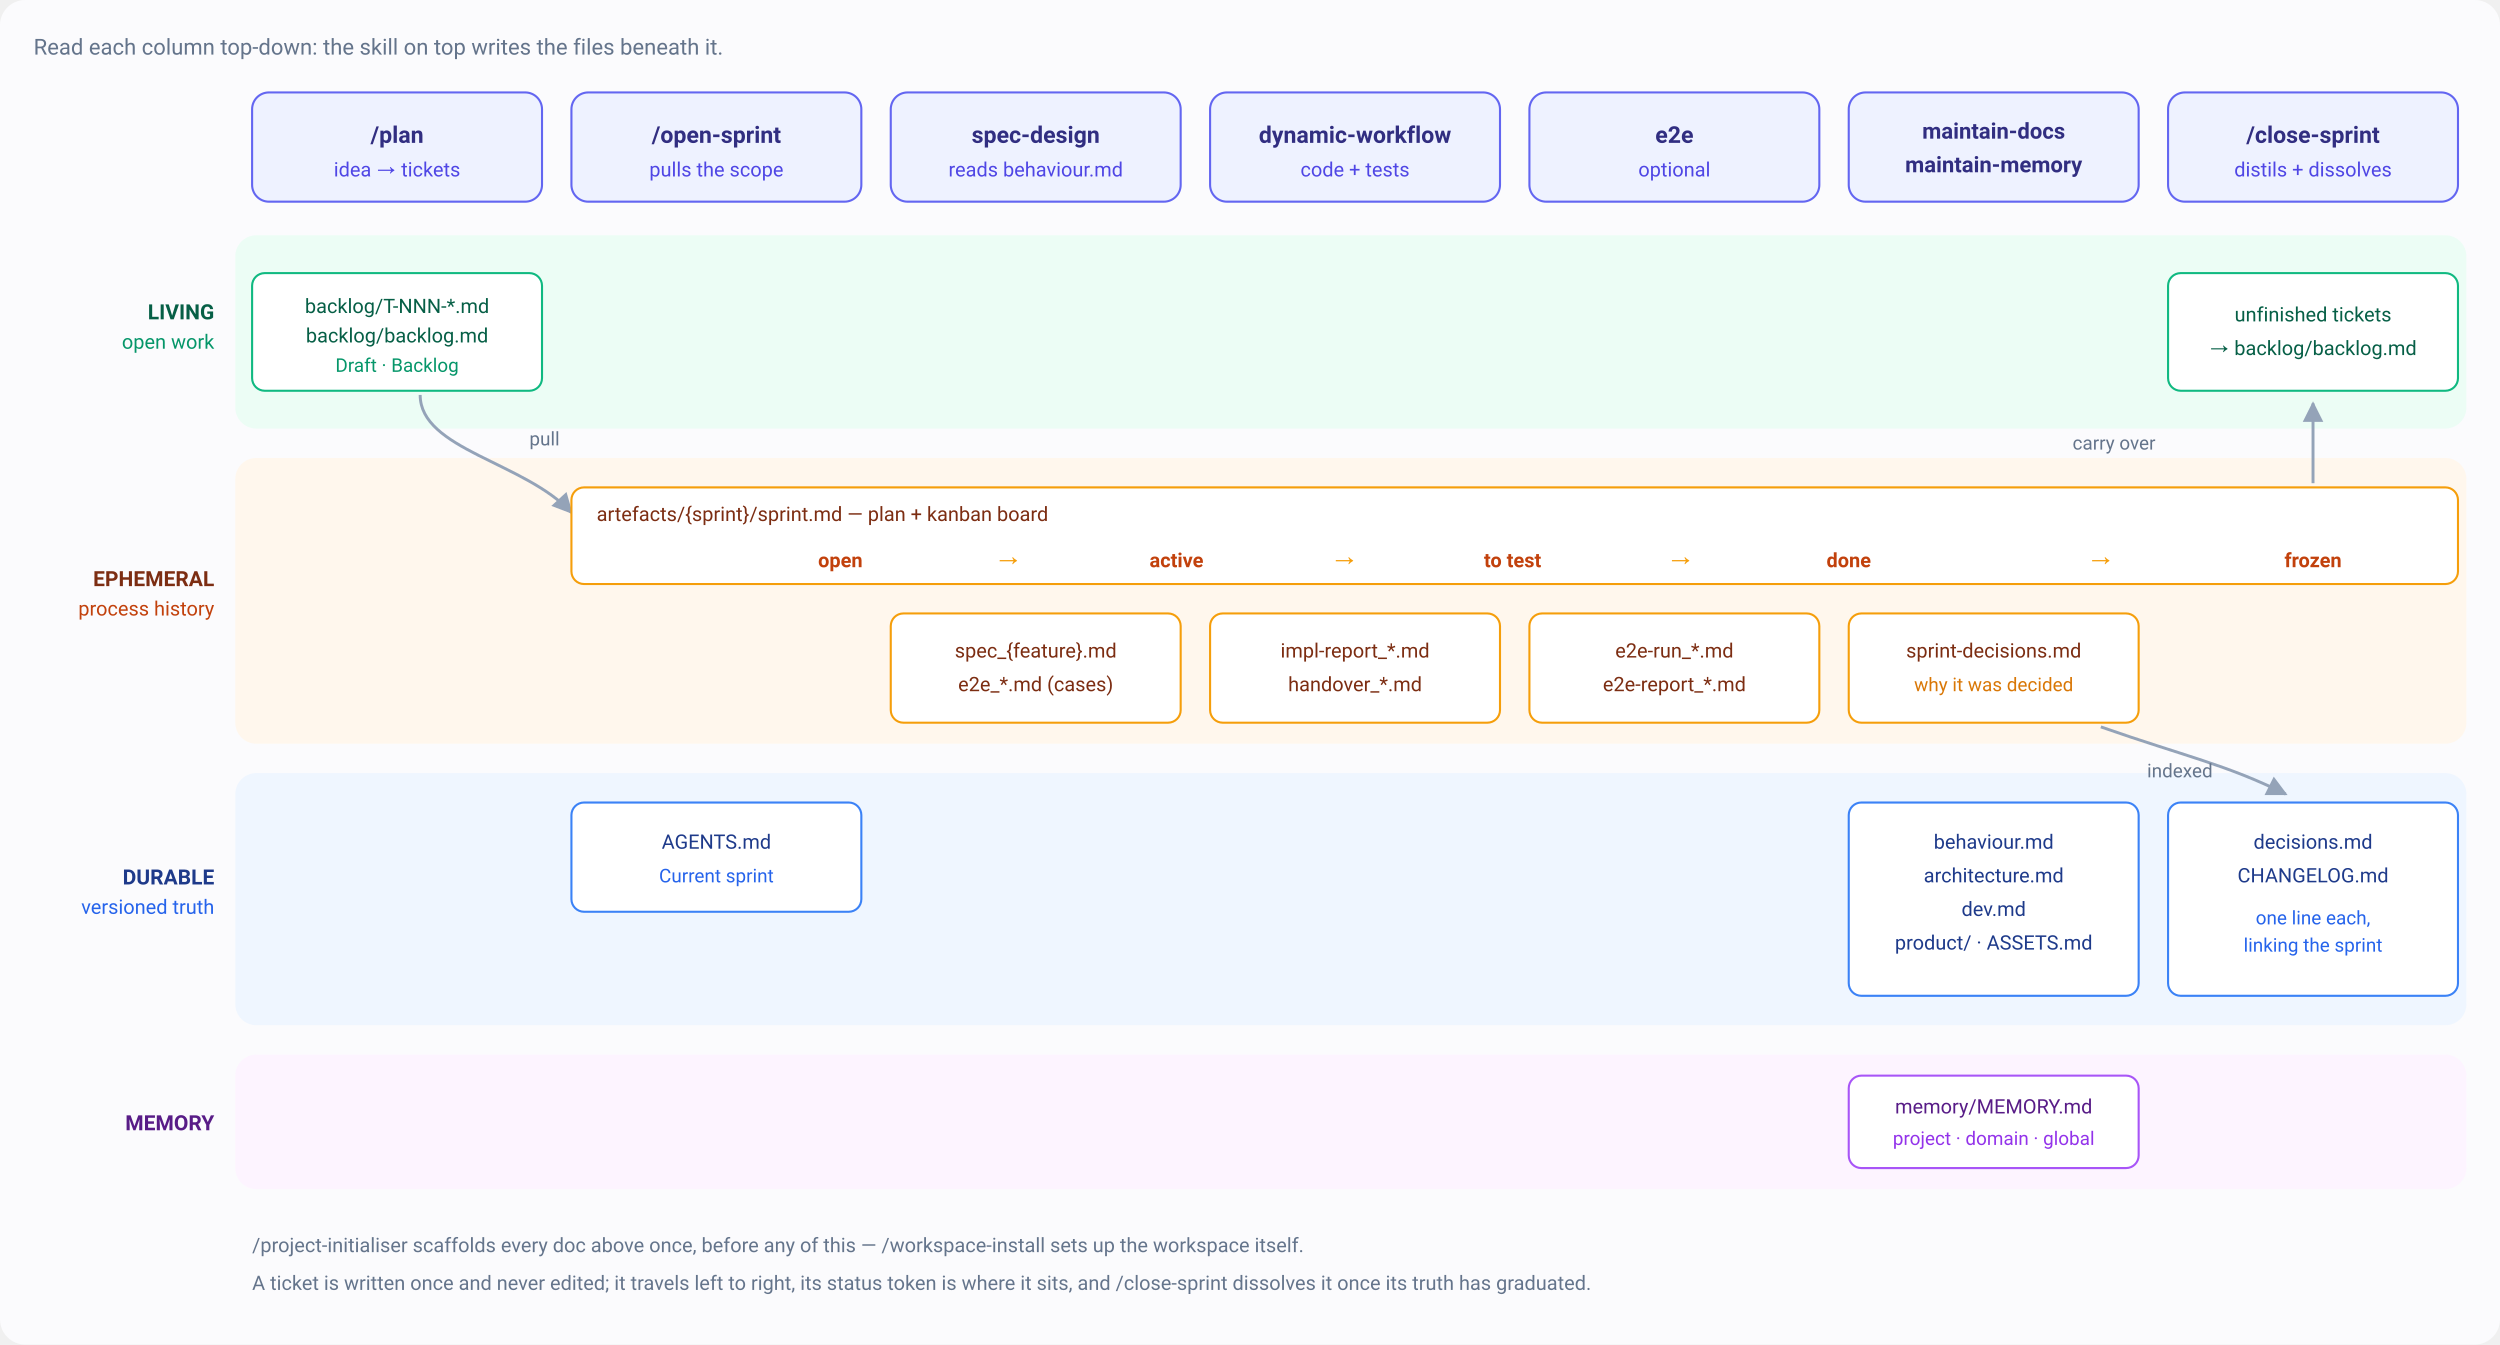
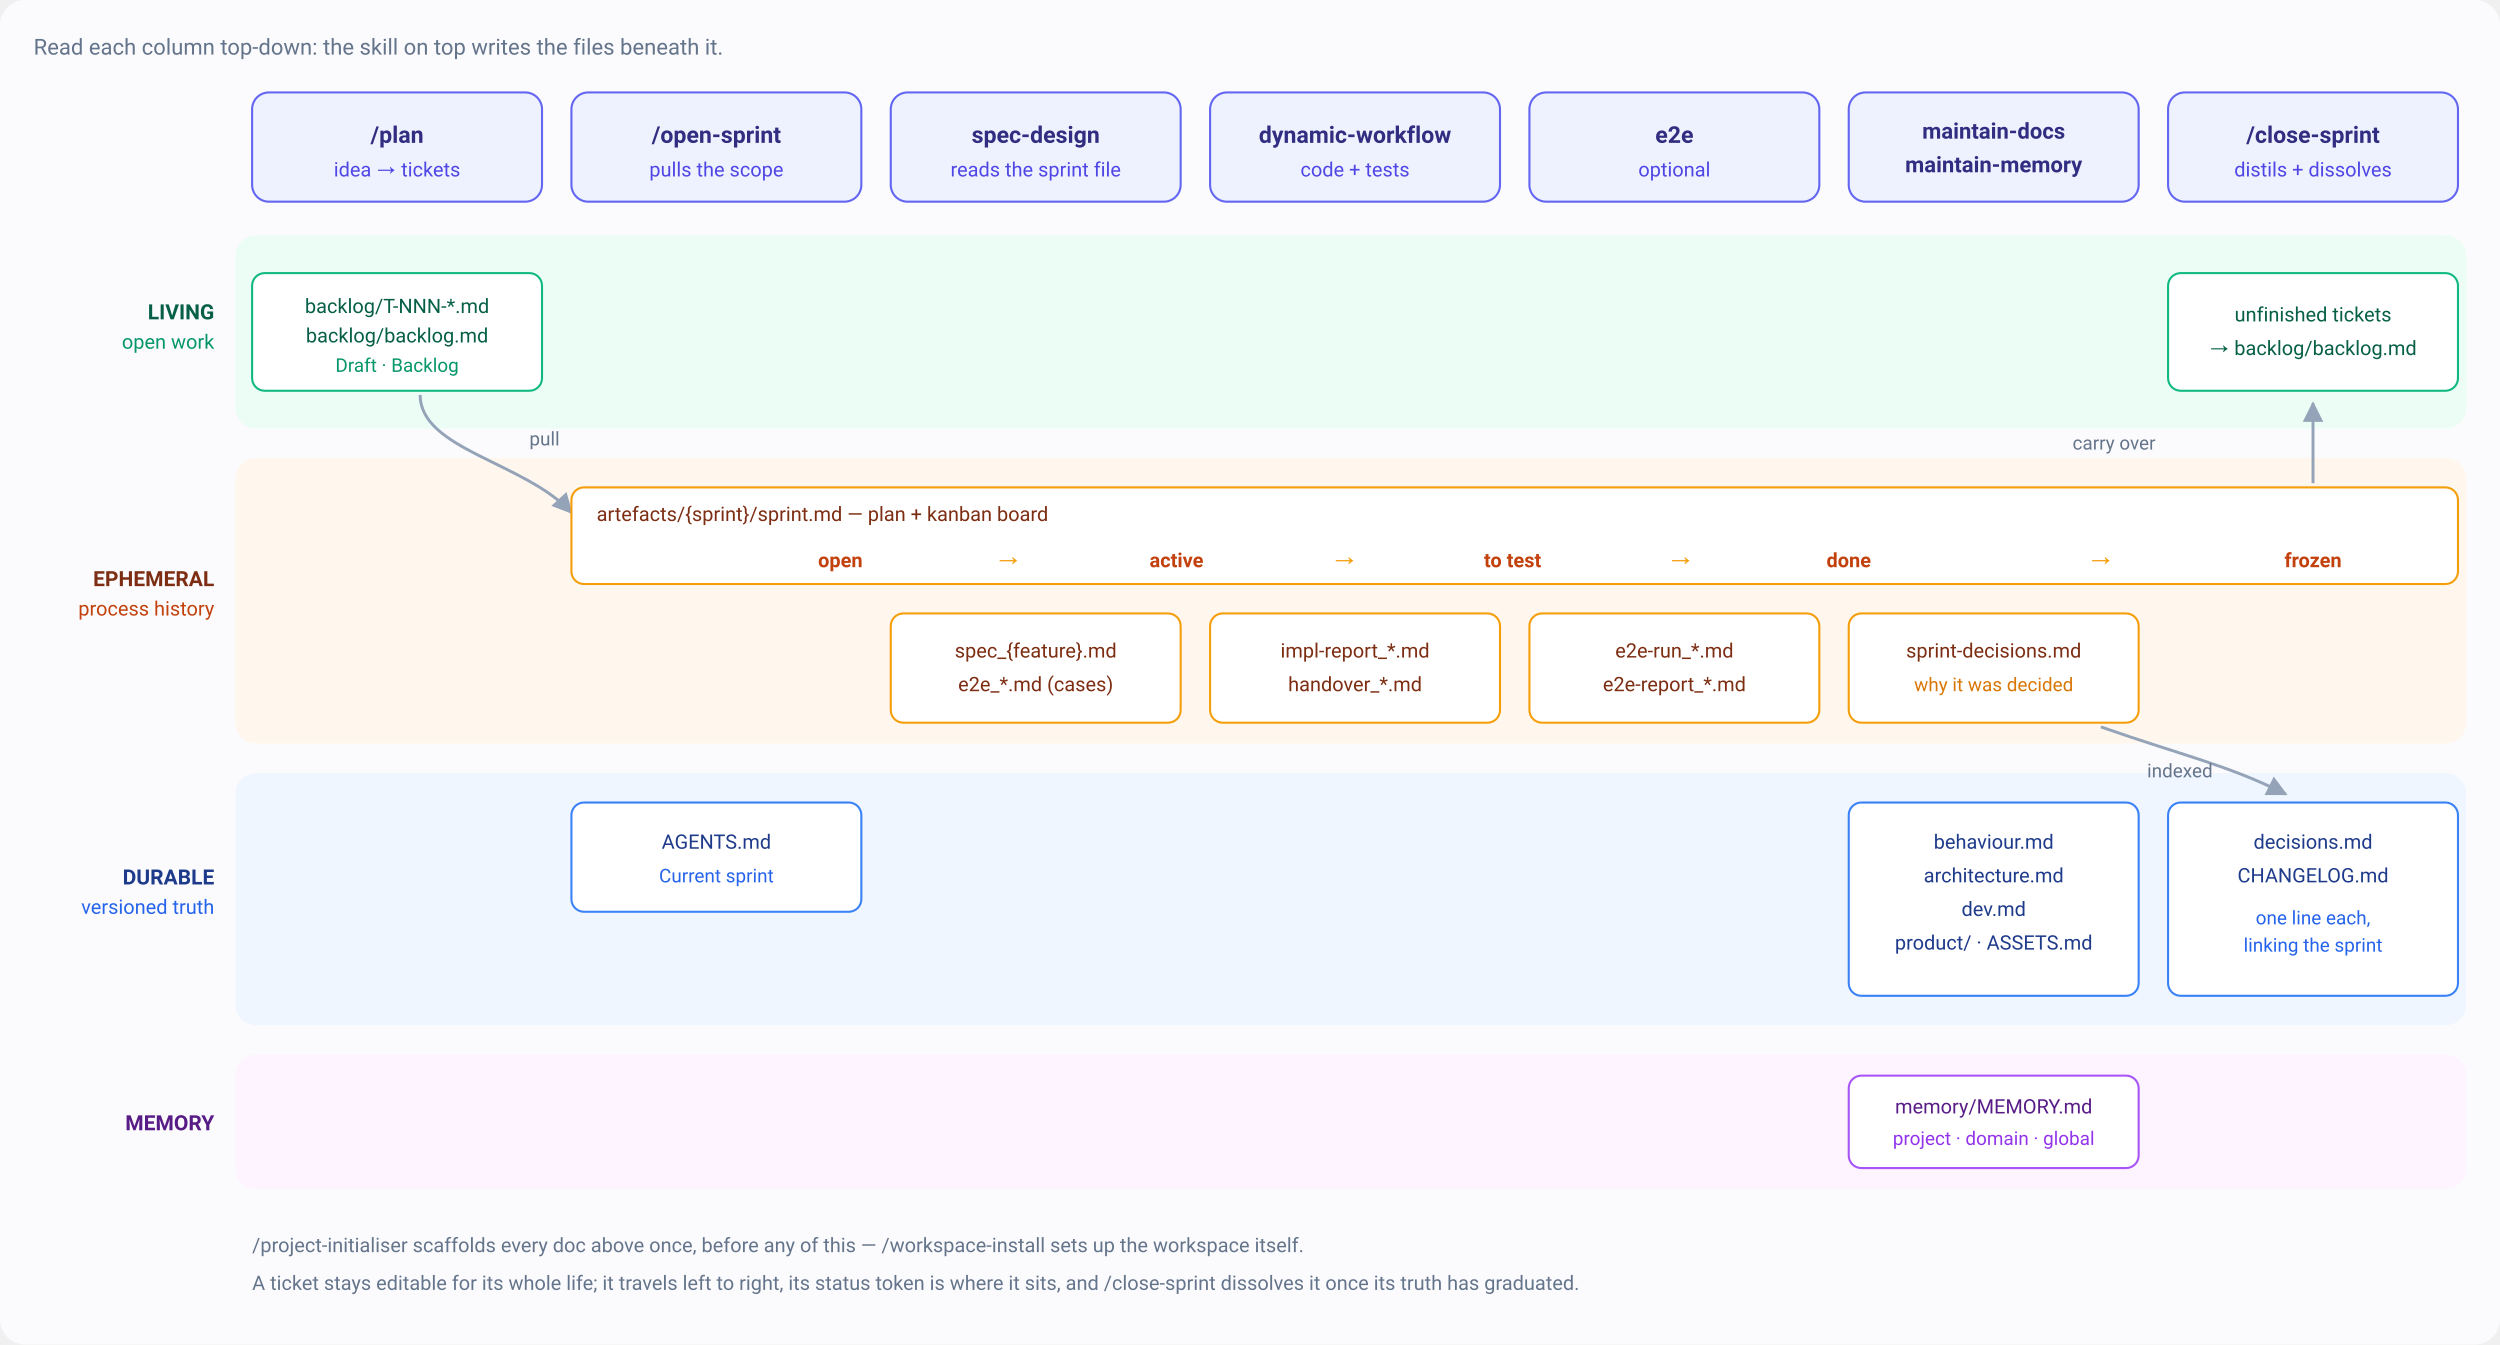
<svg xmlns="http://www.w3.org/2000/svg" viewBox="0 0 1190 640" font-family="ui-sans-serif, system-ui, -apple-system, 'Segoe UI', Roboto, Helvetica, Arial, sans-serif">
  <defs>
    <marker id="a2" viewBox="0 0 10 10" refX="9" refY="5" markerWidth="7" markerHeight="7" orient="auto-start-reverse">
      <path d="M0,0 L10,5 L0,10 z" fill="#94a3b8" />
    </marker>
  </defs>
  <rect x="0" y="0" width="1190" height="640" rx="12" fill="#fbfbfd" />
  <text x="16" y="26" font-size="10.5" fill="#64748b">Read each column top-down: the skill on top writes the files beneath it.</text>
  <rect x="112" y="112" width="1062" height="92" rx="10" fill="#ecfdf5" />
  <rect x="112" y="218" width="1062" height="136" rx="10" fill="#fff7ed" />
  <rect x="112" y="368" width="1062" height="120" rx="10" fill="#eff6ff" />
  <rect x="112" y="502" width="1062" height="64" rx="10" fill="#fdf4ff" />
  <text x="102" y="152" text-anchor="end" font-size="10" font-weight="700" fill="#065f46">LIVING</text>
  <text x="102" y="166" text-anchor="end" font-size="9.5" fill="#059669">open work</text>
  <text x="102" y="279" text-anchor="end" font-size="10" font-weight="700" fill="#7c2d12">EPHEMERAL</text>
  <text x="102" y="293" text-anchor="end" font-size="9.5" fill="#c2410c">process history</text>
  <text x="102" y="421" text-anchor="end" font-size="10" font-weight="700" fill="#1e3a8a">DURABLE</text>
  <text x="102" y="435" text-anchor="end" font-size="9.5" fill="#2563eb">versioned truth</text>
  <text x="102" y="538" text-anchor="end" font-size="10" font-weight="700" fill="#581c87">MEMORY</text>
  <g>
    <rect x="120" y="44" width="138" height="52" rx="8" fill="#eef2ff" stroke="#6366f1" />
    <text x="189" y="68" text-anchor="middle" font-size="11" font-weight="600" fill="#312e81">/plan</text>
    <text x="189" y="84" text-anchor="middle" font-size="9.5" fill="#4f46e5">idea → tickets</text>
    <rect x="272" y="44" width="138" height="52" rx="8" fill="#eef2ff" stroke="#6366f1" />
    <text x="341" y="68" text-anchor="middle" font-size="11" font-weight="600" fill="#312e81">/open-sprint</text>
    <text x="341" y="84" text-anchor="middle" font-size="9.5" fill="#4f46e5">pulls the scope</text>
    <rect x="424" y="44" width="138" height="52" rx="8" fill="#eef2ff" stroke="#6366f1" />
    <text x="493" y="68" text-anchor="middle" font-size="11" font-weight="600" fill="#312e81">spec-design</text>
-     <text x="493" y="84" text-anchor="middle" font-size="9.5" fill="#4f46e5">reads behaviour.md</text>
+     <text x="493" y="84" text-anchor="middle" font-size="9.5" fill="#4f46e5">reads the sprint file</text>
    <rect x="576" y="44" width="138" height="52" rx="8" fill="#eef2ff" stroke="#6366f1" />
    <text x="645" y="68" text-anchor="middle" font-size="11" font-weight="600" fill="#312e81">dynamic-workflow</text>
    <text x="645" y="84" text-anchor="middle" font-size="9.5" fill="#4f46e5">code + tests</text>
    <rect x="728" y="44" width="138" height="52" rx="8" fill="#eef2ff" stroke="#6366f1" />
    <text x="797" y="68" text-anchor="middle" font-size="11" font-weight="600" fill="#312e81">e2e</text>
    <text x="797" y="84" text-anchor="middle" font-size="9.5" fill="#4f46e5">optional</text>
    <rect x="880" y="44" width="138" height="52" rx="8" fill="#eef2ff" stroke="#6366f1" />
    <text x="949" y="66" text-anchor="middle" font-size="10.5" font-weight="600" fill="#312e81">maintain-docs</text>
    <text x="949" y="82" text-anchor="middle" font-size="10.5" font-weight="600" fill="#312e81">maintain-memory</text>
    <rect x="1032" y="44" width="138" height="52" rx="8" fill="#eef2ff" stroke="#6366f1" />
    <text x="1101" y="68" text-anchor="middle" font-size="11" font-weight="600" fill="#312e81">/close-sprint</text>
    <text x="1101" y="84" text-anchor="middle" font-size="9.5" fill="#4f46e5">distils + dissolves</text>
  </g>
  <rect x="120" y="130" width="138" height="56" rx="6" fill="#ffffff" stroke="#10b981" />
  <text x="189" y="149" text-anchor="middle" font-size="9.5" fill="#065f46">backlog/T-NNN-*.md</text>
  <text x="189" y="163" text-anchor="middle" font-size="9.5" fill="#065f46">backlog/backlog.md</text>
  <text x="189" y="177" text-anchor="middle" font-size="9" fill="#059669">Draft · Backlog</text>
  <rect x="1032" y="130" width="138" height="56" rx="6" fill="#ffffff" stroke="#10b981" />
  <text x="1101" y="153" text-anchor="middle" font-size="9.5" fill="#065f46">unfinished tickets</text>
  <text x="1101" y="169" text-anchor="middle" font-size="9.5" fill="#065f46">→ backlog/backlog.md</text>
  <path d="M200,188 C200,214 250,220 272,244" stroke="#94a3b8" stroke-width="1.4" fill="none" marker-end="url(#a2)" />
  <text x="252" y="212" font-size="9" fill="#64748b">pull</text>
  <path d="M1101,230 V192" stroke="#94a3b8" stroke-width="1.4" fill="none" marker-end="url(#a2)" />
  <text x="1026" y="214" text-anchor="end" font-size="9" fill="#64748b">carry over</text>
  <rect x="272" y="232" width="898" height="46" rx="6" fill="#ffffff" stroke="#f59e0b" />
  <text x="284" y="248" font-size="9.5" fill="#7c2d12">artefacts/{sprint}/sprint.md — plan + kanban board</text>
  <text x="400" y="270" text-anchor="middle" font-size="9.5" font-weight="600" fill="#c2410c">open</text>
  <text x="560" y="270" text-anchor="middle" font-size="9.5" font-weight="600" fill="#c2410c">active</text>
  <text x="720" y="270" text-anchor="middle" font-size="9.5" font-weight="600" fill="#c2410c">to test</text>
  <text x="880" y="270" text-anchor="middle" font-size="9.5" font-weight="600" fill="#c2410c">done</text>
  <text x="1101" y="270" text-anchor="middle" font-size="9.5" font-weight="600" fill="#c2410c">frozen</text>
  <text x="480" y="270" text-anchor="middle" font-size="10" fill="#f59e0b">→</text>
  <text x="640" y="270" text-anchor="middle" font-size="10" fill="#f59e0b">→</text>
  <text x="800" y="270" text-anchor="middle" font-size="10" fill="#f59e0b">→</text>
  <text x="1000" y="270" text-anchor="middle" font-size="10" fill="#f59e0b">→</text>
  <rect x="424" y="292" width="138" height="52" rx="6" fill="#ffffff" stroke="#f59e0b" />
  <text x="493" y="313" text-anchor="middle" font-size="9.5" fill="#7c2d12">spec_{feature}.md</text>
  <text x="493" y="329" text-anchor="middle" font-size="9.5" fill="#7c2d12">e2e_*.md (cases)</text>
  <rect x="576" y="292" width="138" height="52" rx="6" fill="#ffffff" stroke="#f59e0b" />
  <text x="645" y="313" text-anchor="middle" font-size="9.5" fill="#7c2d12">impl-report_*.md</text>
  <text x="645" y="329" text-anchor="middle" font-size="9.5" fill="#7c2d12">handover_*.md</text>
  <rect x="728" y="292" width="138" height="52" rx="6" fill="#ffffff" stroke="#f59e0b" />
  <text x="797" y="313" text-anchor="middle" font-size="9.5" fill="#7c2d12">e2e-run_*.md</text>
  <text x="797" y="329" text-anchor="middle" font-size="9.5" fill="#7c2d12">e2e-report_*.md</text>
  <rect x="880" y="292" width="138" height="52" rx="6" fill="#ffffff" stroke="#f59e0b" />
  <text x="949" y="313" text-anchor="middle" font-size="9.5" fill="#7c2d12">sprint-decisions.md</text>
  <text x="949" y="329" text-anchor="middle" font-size="9" fill="#d97706">why it was decided</text>
  <path d="M1000,346 C1040,360 1060,364 1088,378" stroke="#94a3b8" stroke-width="1.4" fill="none" marker-end="url(#a2)" />
  <text x="1022" y="370" font-size="9" fill="#64748b">indexed</text>
  <rect x="272" y="382" width="138" height="52" rx="6" fill="#ffffff" stroke="#3b82f6" />
  <text x="341" y="404" text-anchor="middle" font-size="9.5" fill="#1e3a8a">AGENTS.md</text>
  <text x="341" y="420" text-anchor="middle" font-size="9" fill="#2563eb">Current sprint</text>
  <rect x="880" y="382" width="138" height="92" rx="6" fill="#ffffff" stroke="#3b82f6" />
  <text x="949" y="404" text-anchor="middle" font-size="9.5" fill="#1e3a8a">behaviour.md</text>
  <text x="949" y="420" text-anchor="middle" font-size="9.5" fill="#1e3a8a">architecture.md</text>
  <text x="949" y="436" text-anchor="middle" font-size="9.5" fill="#1e3a8a">dev.md</text>
  <text x="949" y="452" text-anchor="middle" font-size="9.5" fill="#1e3a8a">product/ · ASSETS.md</text>
  <rect x="1032" y="382" width="138" height="92" rx="6" fill="#ffffff" stroke="#3b82f6" />
  <text x="1101" y="404" text-anchor="middle" font-size="9.5" fill="#1e3a8a">decisions.md</text>
  <text x="1101" y="420" text-anchor="middle" font-size="9.5" fill="#1e3a8a">CHANGELOG.md</text>
  <text x="1101" y="440" text-anchor="middle" font-size="9" fill="#2563eb">one line each,</text>
  <text x="1101" y="453" text-anchor="middle" font-size="9" fill="#2563eb">linking the sprint</text>
  <rect x="880" y="512" width="138" height="44" rx="6" fill="#ffffff" stroke="#a855f7" />
  <text x="949" y="530" text-anchor="middle" font-size="9.5" fill="#581c87">memory/MEMORY.md</text>
  <text x="949" y="545" text-anchor="middle" font-size="9" fill="#9333ea">project · domain · global</text>
  <text x="120" y="596" font-size="9.5" fill="#64748b">/project-initialiser scaffolds every doc above once, before any of this — /workspace-install sets up the workspace itself.</text>
-   <text x="120" y="614" font-size="9.5" fill="#64748b">A ticket is written once and never edited; it travels left to right, its status token is where it sits, and /close-sprint dissolves it once its truth has graduated.</text>
+   <text x="120" y="614" font-size="9.5" fill="#64748b">A ticket stays editable for its whole life; it travels left to right, its status token is where it sits, and /close-sprint dissolves it once its truth has graduated.</text>
</svg>
